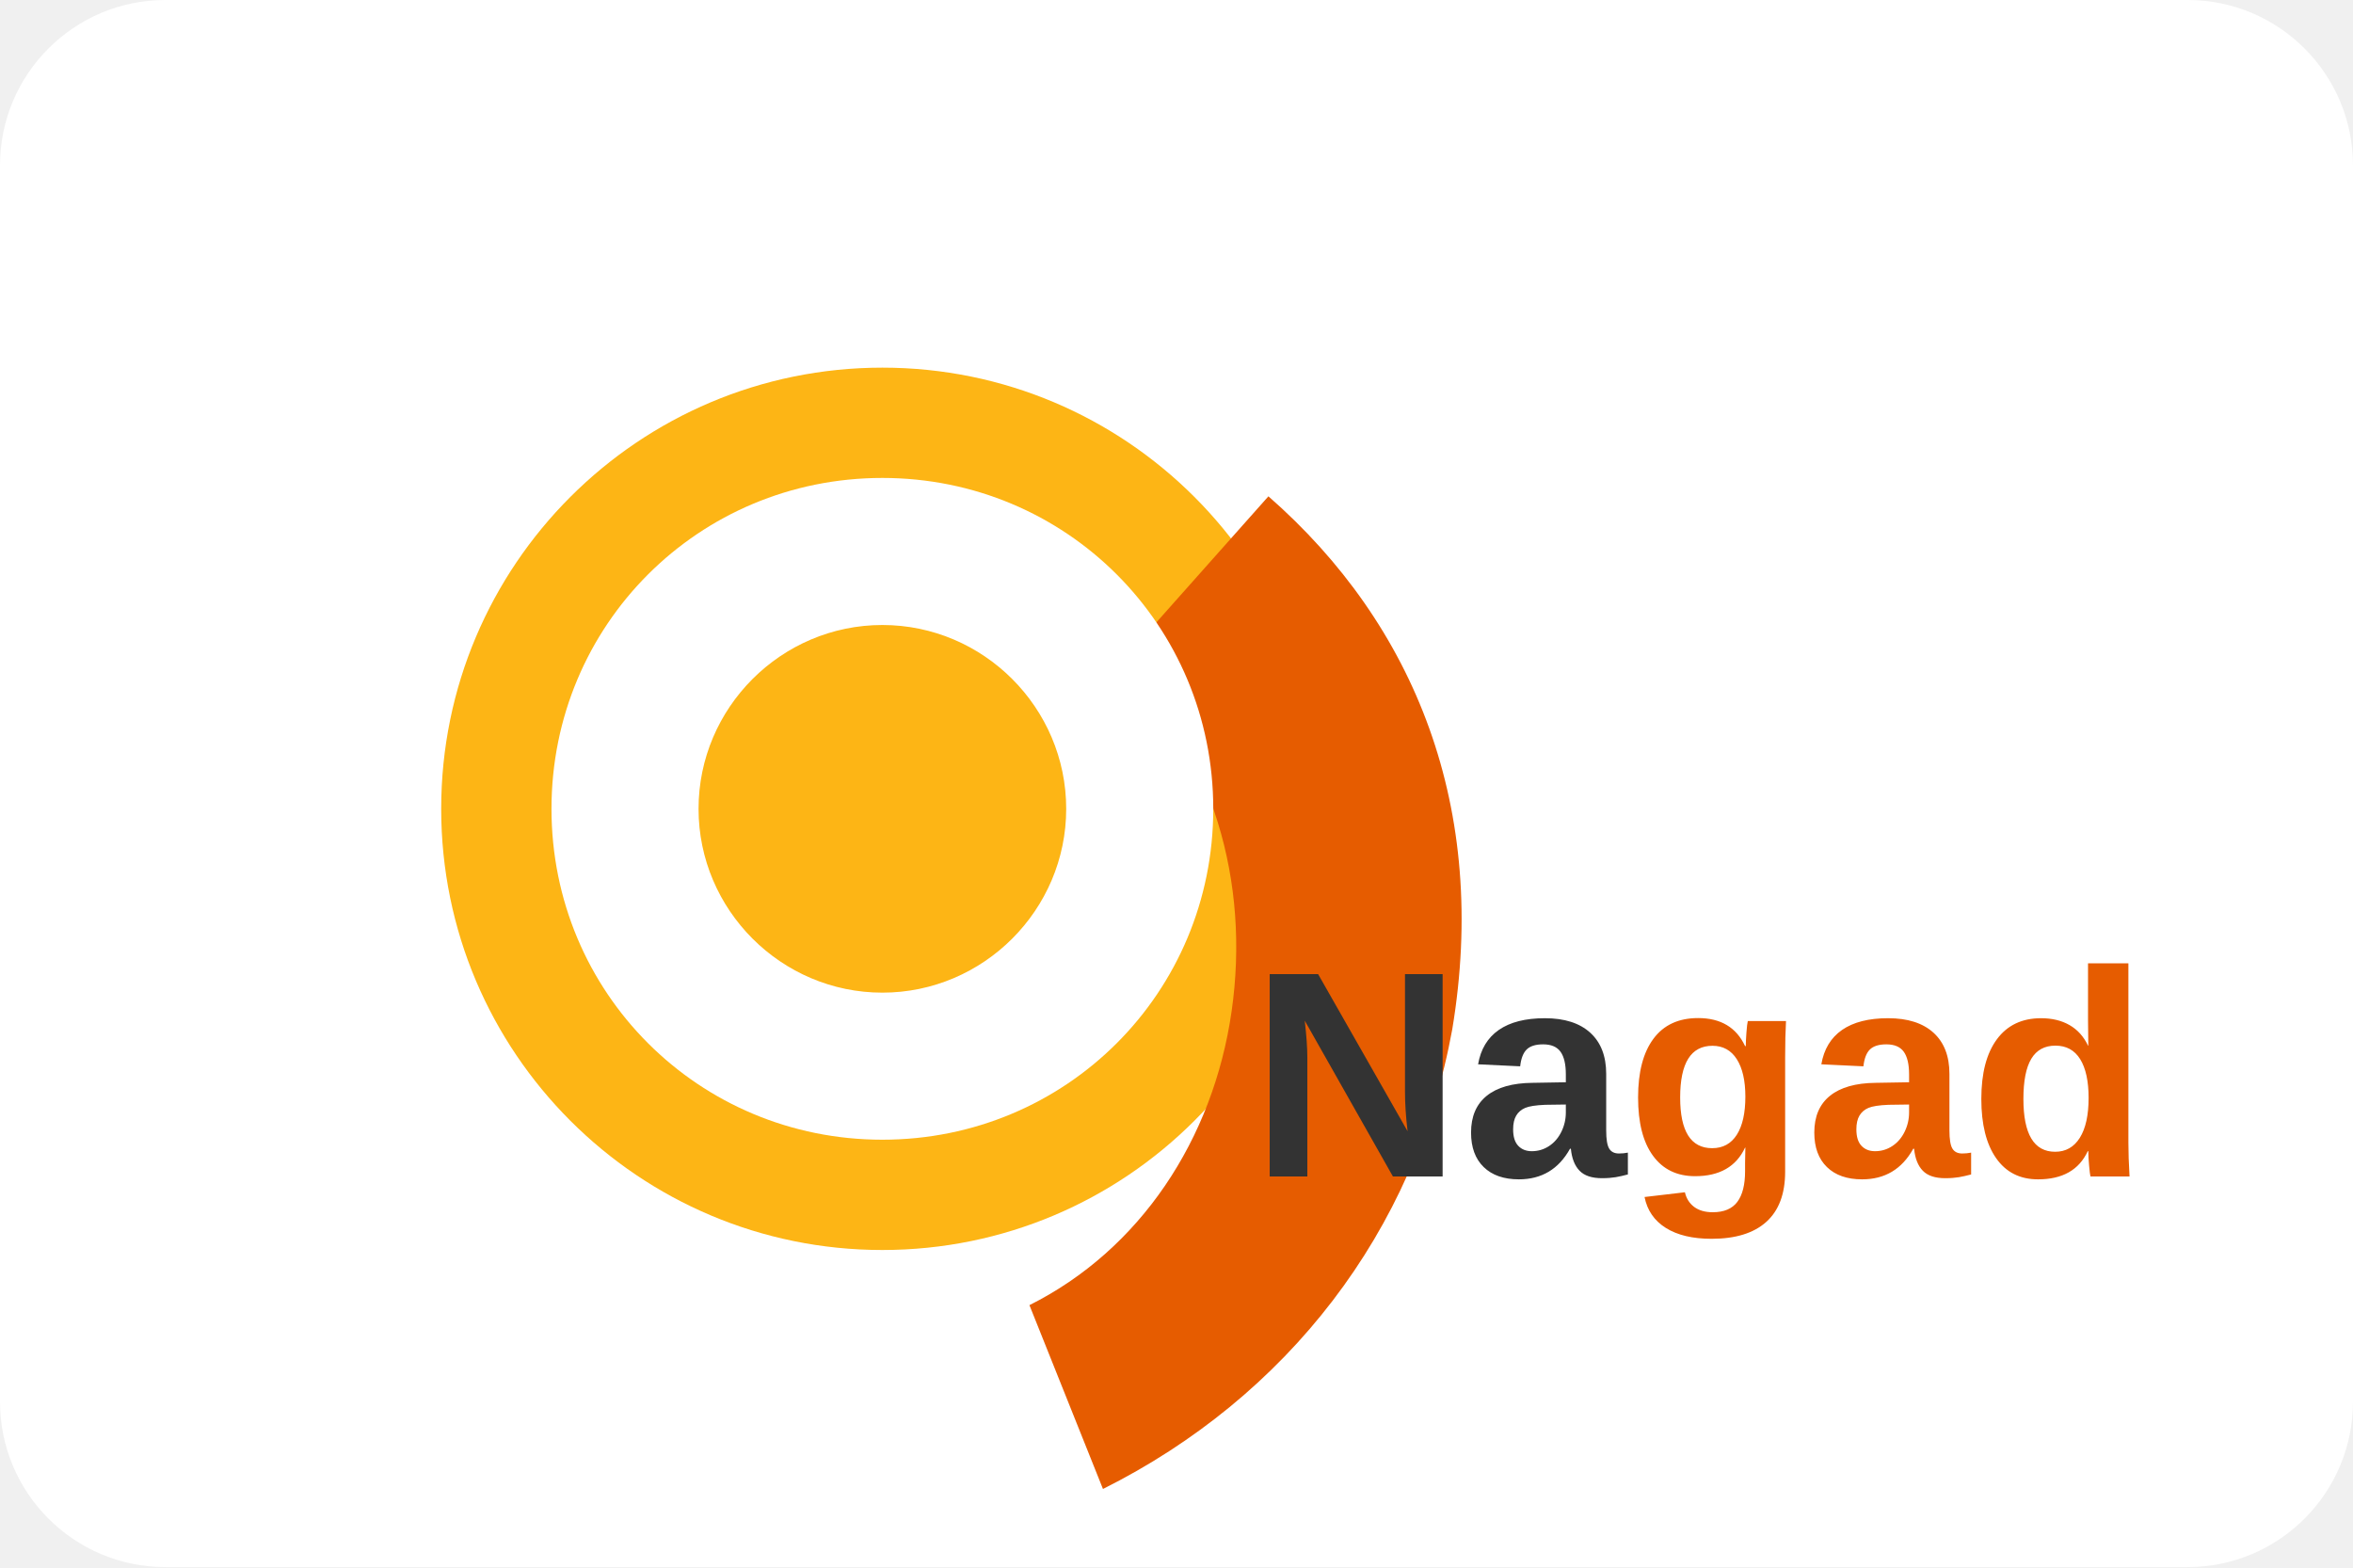
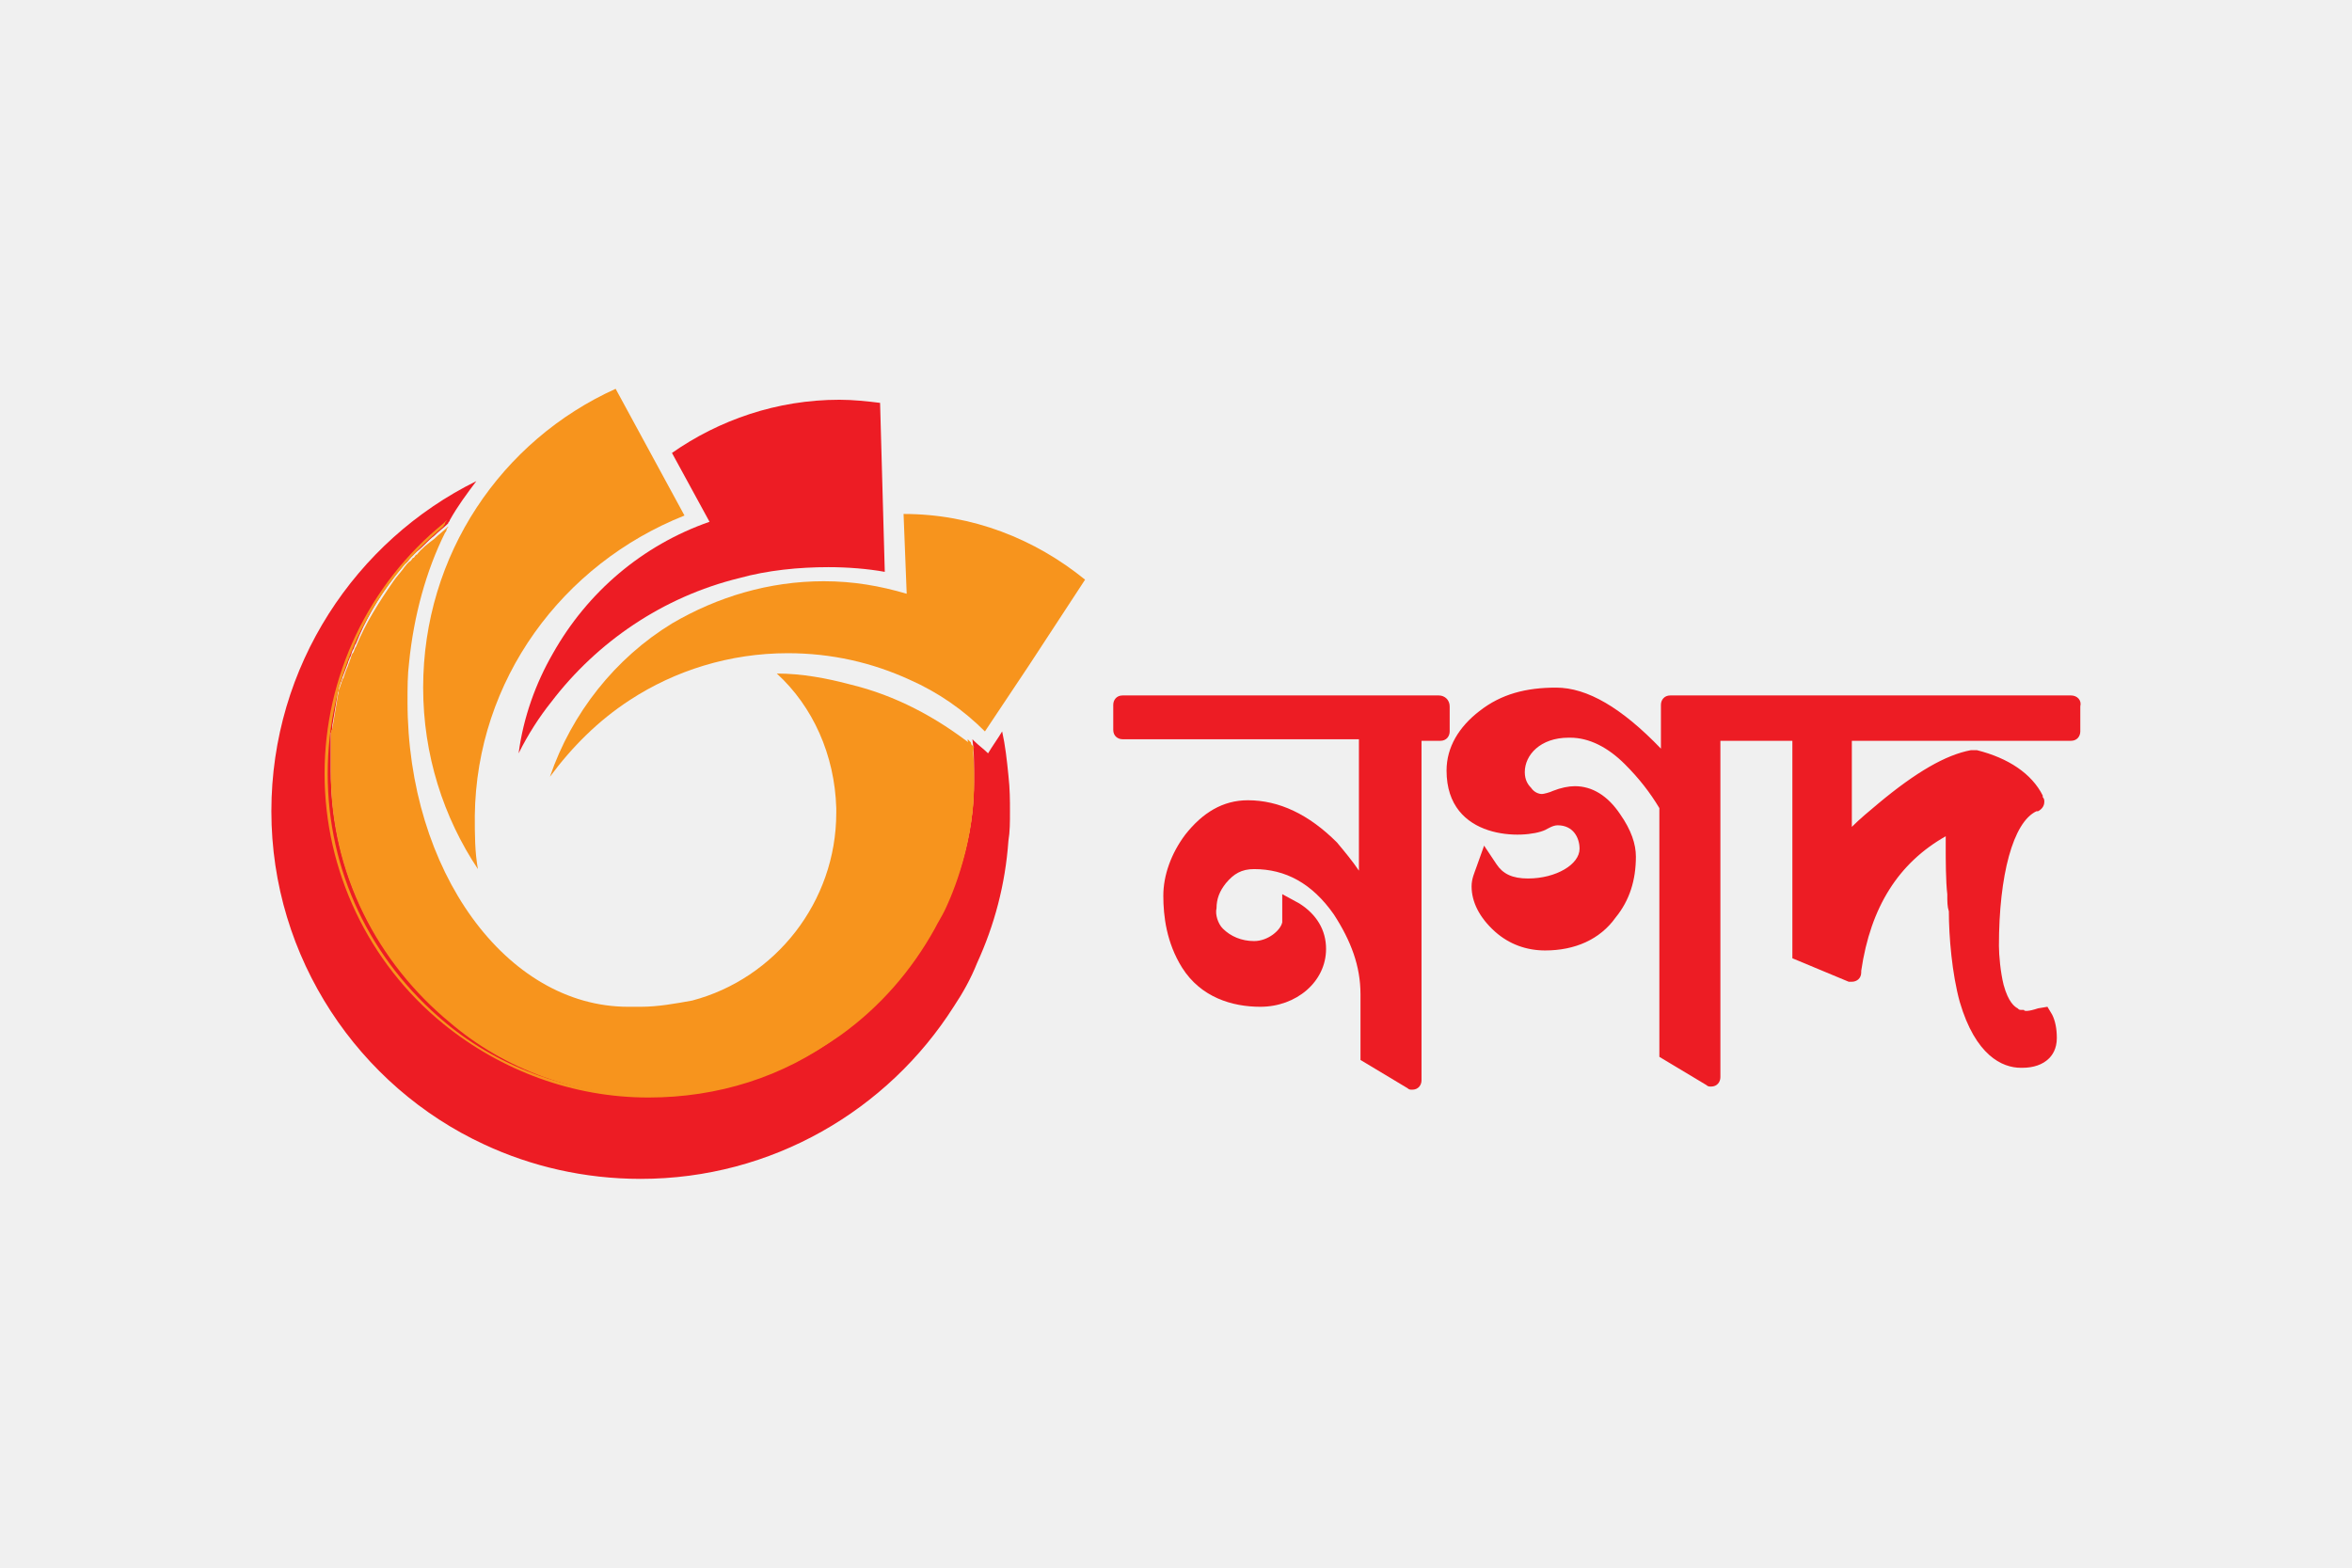
- <svg xmlns="http://www.w3.org/2000/svg" viewBox="0 0 512 341" role="img" aria-labelledby="title desc">
-   <rect width="512" height="341" rx="36" fill="#ffffff" />
-   <g transform="translate(64 48)">
-     <circle cx="128" cy="128" r="96" fill="#fdb515" />
-     <path d="M212 60C244 88 260 128 252 176C244 220 216 256 176 276L160 236C184 224 200 200 204 172C208 144 200 116 180 96L212 60Z" fill="#e65c00" />
-     <path d="M128 56C168 56 200 88 200 128C200 168 168 200 128 200C88 200 56 168 56 128C56 88 88 56 128 56ZM128 88C106 88 88 106 88 128C88 150 106 168 128 168C150 168 168 150 168 128C168 106 150 88 128 88Z" fill="#ffffff" />
+ <svg xmlns="http://www.w3.org/2000/svg" height="800" width="1200" xml:space="preserve" y="0" x="0" id="Layer_1" version="1.1" viewBox="-45 -32.758 390 196.549">
+   <style id="style1431" type="text/css">.st0{fill:#eb2329}.st1{fill:#f89621}</style>
+   <style type="text/css" id="style1431-6">.st0{fill:#eb2329}.st1{fill:#f89621}</style>
+   <style type="text/css" id="style1384">.st0{fill:#ed1c24}.st1{fill:#f7941d}</style>
+   <g transform="translate(-1266.194 -110.295) scale(2.59472)" id="g1438">
+     <g id="g1406" transform="translate(481.988 41.407)">
+       <g id="g1390">
+         <path id="path1386" d="M80.6 20.7H60.4c-.4 0-.6.3-.6.6v1.6c0 .4.3.6.6.6h15.1v8.4c-.4-.6-.9-1.2-1.4-1.8-1.8-1.8-3.7-2.7-5.7-2.7-1.6 0-2.9.8-4 2.2-.9 1.2-1.4 2.6-1.4 3.9 0 1.3.2 3 1.2 4.6 1.2 1.9 3.2 2.5 5 2.5 2.3 0 4.2-1.6 4.2-3.7 0-1.2-.6-2.2-1.7-2.9l-1.1-.6v1.8c-.1.5-.9 1.2-1.8 1.2-.8 0-1.5-.3-2-.8-.3-.3-.5-.9-.4-1.3 0-.6.2-1.1.6-1.6.5-.6 1-.9 1.8-.9 2 0 3.7.9 5.1 2.9 1.1 1.7 1.7 3.3 1.7 5.1V44l3 1.8c.1.1.2.1.3.1.4 0 .6-.3.6-.6V23.6h1.2c.4 0 .6-.3.6-.6v-1.6c0-.4-.3-.7-.7-.7z" class="st0" fill="#ed1c24" />
+         <path id="path1388" d="M121 20.7H95.4c-.4 0-.6.3-.6.6v2.8c-2.5-2.6-4.7-3.9-6.7-3.9-1.9 0-3.5.4-4.9 1.5-1.3 1-2.1 2.3-2.1 3.8 0 4.5 5 4.4 6.3 3.8.2-.1.5-.3.8-.3 1 0 1.4.8 1.4 1.5 0 1-1.5 1.9-3.3 1.9-1 0-1.6-.3-2-.9l-.8-1.2-.5 1.4c-.1.3-.3.7-.3 1.2 0 1 .5 2 1.5 2.9.9.8 2 1.2 3.2 1.2 1.9 0 3.5-.7 4.5-2.1.9-1.1 1.3-2.4 1.3-3.9 0-.8-.3-1.7-1-2.7-.8-1.2-1.8-1.8-2.9-1.8-.4 0-.9.1-1.4.3-.2.1-.6.2-.7.2-.2 0-.5-.1-.7-.4-.2-.2-.4-.5-.4-1 0-1.1 1-2.2 2.8-2.2h.1c1.2 0 2.4.6 3.5 1.7.9.9 1.6 1.8 2.2 2.8v15.9l3 1.8c.1.1.2.1.3.1.4 0 .6-.3.6-.6V23.6h4.6v13.9l3.6 1.5h.2c.3 0 .6-.2.6-.6v-.1c.6-4.1 2.4-6.9 5.4-8.6v.8c0 .6 0 2.1.1 2.9 0 .5 0 .8.1 1.1 0 1.6.2 4 .7 5.8 1 3.4 2.7 4.2 3.9 4.2h.1c.7 0 1.3-.2 1.7-.6.2-.2.5-.6.5-1.3 0-.6-.1-1.1-.3-1.5l-.3-.5-.6.1c-.6.2-.9.2-.9.1h-.1c-.2 0-.2 0-.3-.1-.2-.1-.6-.4-.9-1.5-.2-.8-.3-1.9-.3-2.5 0-4.5.9-7.9 2.4-8.6h.1c.2-.1.4-.3.4-.6 0-.1 0-.2-.1-.3v-.1c-.7-1.4-2.2-2.4-4.2-2.9h-.4c-1.6.3-3.5 1.4-5.9 3.4-.6.5-1.2 1-1.7 1.5v-5.5h14c.4 0 .6-.3.6-.6v-1.6c.1-.4-.2-.7-.6-.7z" class="st0" fill="#ed1c24" />
+       </g>
+       <path id="path1392" d="M53.2 28.1c0 .7 0 1.3-.1 1.9-.2 2.8-.9 5.4-2 7.8-.4 1-.9 1.9-1.5 2.8-4.2 6.6-11.6 11-20 11-3.6 0-7-.8-10-2.2C11.6 45.7 6 37.5 6 28.1 6 18.8 11.4 10.8 19.1 7c-.6.8-1.2 1.6-1.7 2.5 0 .1-.1.1-.1.2-.3.3-.6.5-.9.8-.4.3-.7.7-1.1 1l-.2.2-.2.2c-.1.1-.2.3-.4.4-.2.3-.5.6-.7.9-1 1.3-1.8 2.7-2.4 4.2-.1.1-.1.3-.2.4-.1.2-.1.4-.2.5 0 .1-.1.2-.1.3-.1.3-.2.5-.3.8-.1.2-.1.4-.2.5 0 .1-.1.2-.1.3 0 .2-.1.4-.1.6l-.3 1.8c0 .2 0 .3-.1.5v2.4c0 6.4 2.9 12.2 7.6 15.9 3.6 2.9 8.1 4.7 13 4.7 4.5 0 8.6-1.4 12-3.9 2.5-1.8 4.5-4.1 6-6.8.2-.4.4-.7.6-1.1 1.2-2.5 1.9-5.2 1.9-8.1v-.7c0-.7 0-1.3-.1-2l.1.1c.3.3.6.5.9.8.3-.5.6-.9.9-1.4.2.9.3 1.8.4 2.8.1.9.1 1.6.1 2.3z" class="st0" fill="#ed1c24" />
+       <path id="path1394" d="M32.4 9.2L28 1.1c-7.3 3.3-12.3 10.6-12.3 19.1 0 4.3 1.3 8.3 3.5 11.6-.2-1.1-.2-2.2-.2-3.4.1-8.7 5.6-16.1 13.4-19.2z" class="st1" fill="#f7941d" />
+       <path id="path1396" d="M35.9 13.2c1.8-.5 3.8-.7 5.7-.7 1.2 0 2.5.1 3.6.3l-.1-3.6-.2-7.2c-.8-.1-1.7-.2-2.6-.2-4 0-7.7 1.3-10.7 3.4L34 9.6c-4.3 1.5-7.8 4.5-10 8.4-1.1 1.9-1.9 4.1-2.2 6.4.6-1.2 1.3-2.3 2.1-3.3 2.9-3.8 7.1-6.7 12-7.9z" class="st0" fill="#ed1c24" />
+       <path id="path1398" d="M46.4 9.1l.2 5.1c-1.7-.5-3.4-.8-5.3-.8-3.5 0-6.8 1-9.7 2.7-3.6 2.2-6.4 5.7-7.8 9.8 1.4-1.9 3.1-3.6 5.1-4.9 2.9-1.9 6.4-3 10.1-3 2.8 0 5.4.6 7.8 1.7 1.8.8 3.4 1.9 4.8 3.3l2.8-4.2 3.6-5.5c-3.2-2.6-7.2-4.2-11.6-4.2z" class="st1" fill="#f7941d" />
+       <path id="path1400" d="M50.9 25.7v.7c0 4.2-1.7 7.7-1.9 8.1-.2.4-.4.7-.6 1.1-1.5 2.7-3.5 5-6 6.8-3.4 2.4-7.5 3.9-12 3.9-4.9 0-9.5-1.7-13-4.7-4.6-3.8-7.6-9.5-7.6-15.9v-2.4c0-.2 0-.3.1-.5l.3-1.8c0-.2.1-.4.1-.6 0-.1.1-.2.1-.3.1-.2.1-.4.2-.5.1-.3.2-.6.3-.8 0-.1.1-.2.1-.3.1-.2.1-.4.2-.5.1-.1.1-.3.2-.4.6-1.5 1.5-2.9 2.4-4.2.2-.3.5-.6.7-.9.1-.1.2-.3.4-.4.1-.1.1-.2.2-.2.1-.1.1-.2.2-.2.3-.4.7-.7 1.1-1 .3-.3.6-.5.9-.8 0 .1-.1.1-.1.2s-.1.2-.1.2c-1.2 2.4-2 5.3-2.3 8.3-.1.8-.1 1.6-.1 2.5 0 10.8 6.3 19.5 14.1 19.5h.8c1.1 0 2.2-.2 3.3-.4 5.3-1.4 9.2-6.3 9.2-12v-.3c-.1-3.4-1.5-6.5-3.8-8.6 1.6 0 3.2.3 4.7.7 2.9.7 5.5 2.1 7.8 3.9l.1.1c-.1.4 0 1.1 0 1.7z" class="st1" fill="#f7941d" />
+       <g id="g1404">
+         <path id="path1402" d="M50.9 25.7v.7c0 4.4-2 8.2-2 8.2-.2.4-.4.7-.6 1.1-1.5 2.7-3.6 5-6.1 6.8-3.5 2.6-7.7 3.9-12.1 3.9-4.8 0-9.4-1.7-13.1-4.7-4.8-3.9-7.6-9.8-7.6-16 0-6.2 2.8-12.1 7.6-16l.2-.2c0 .1-.1.1-.1.2s-.1.1-.1.2c-4.7 3.9-7.4 9.6-7.4 15.8 0 6.2 2.7 11.9 7.5 15.9 3.6 3 8.3 4.6 13 4.6 4.3 0 8.5-1.3 12-3.9 2.5-1.8 4.5-4.1 6-6.8.2-.4.4-.7.5-1.1 0 0 2-3.7 2-8.1v-.7c0-.7 0-1.3-.1-2v-.1l.1.1.1.1c.2.8.2 1.4.2 2z" class="st1" fill="#f7941d" />
+       </g>
+     </g>
  </g>
-   <text x="272" y="256" font-family="'Helvetica Neue', Arial, sans-serif" font-size="64" font-weight="600" fill="#333333">
-     Na<tspan fill="#e65c00">gad</tspan>
-   </text>
</svg>
